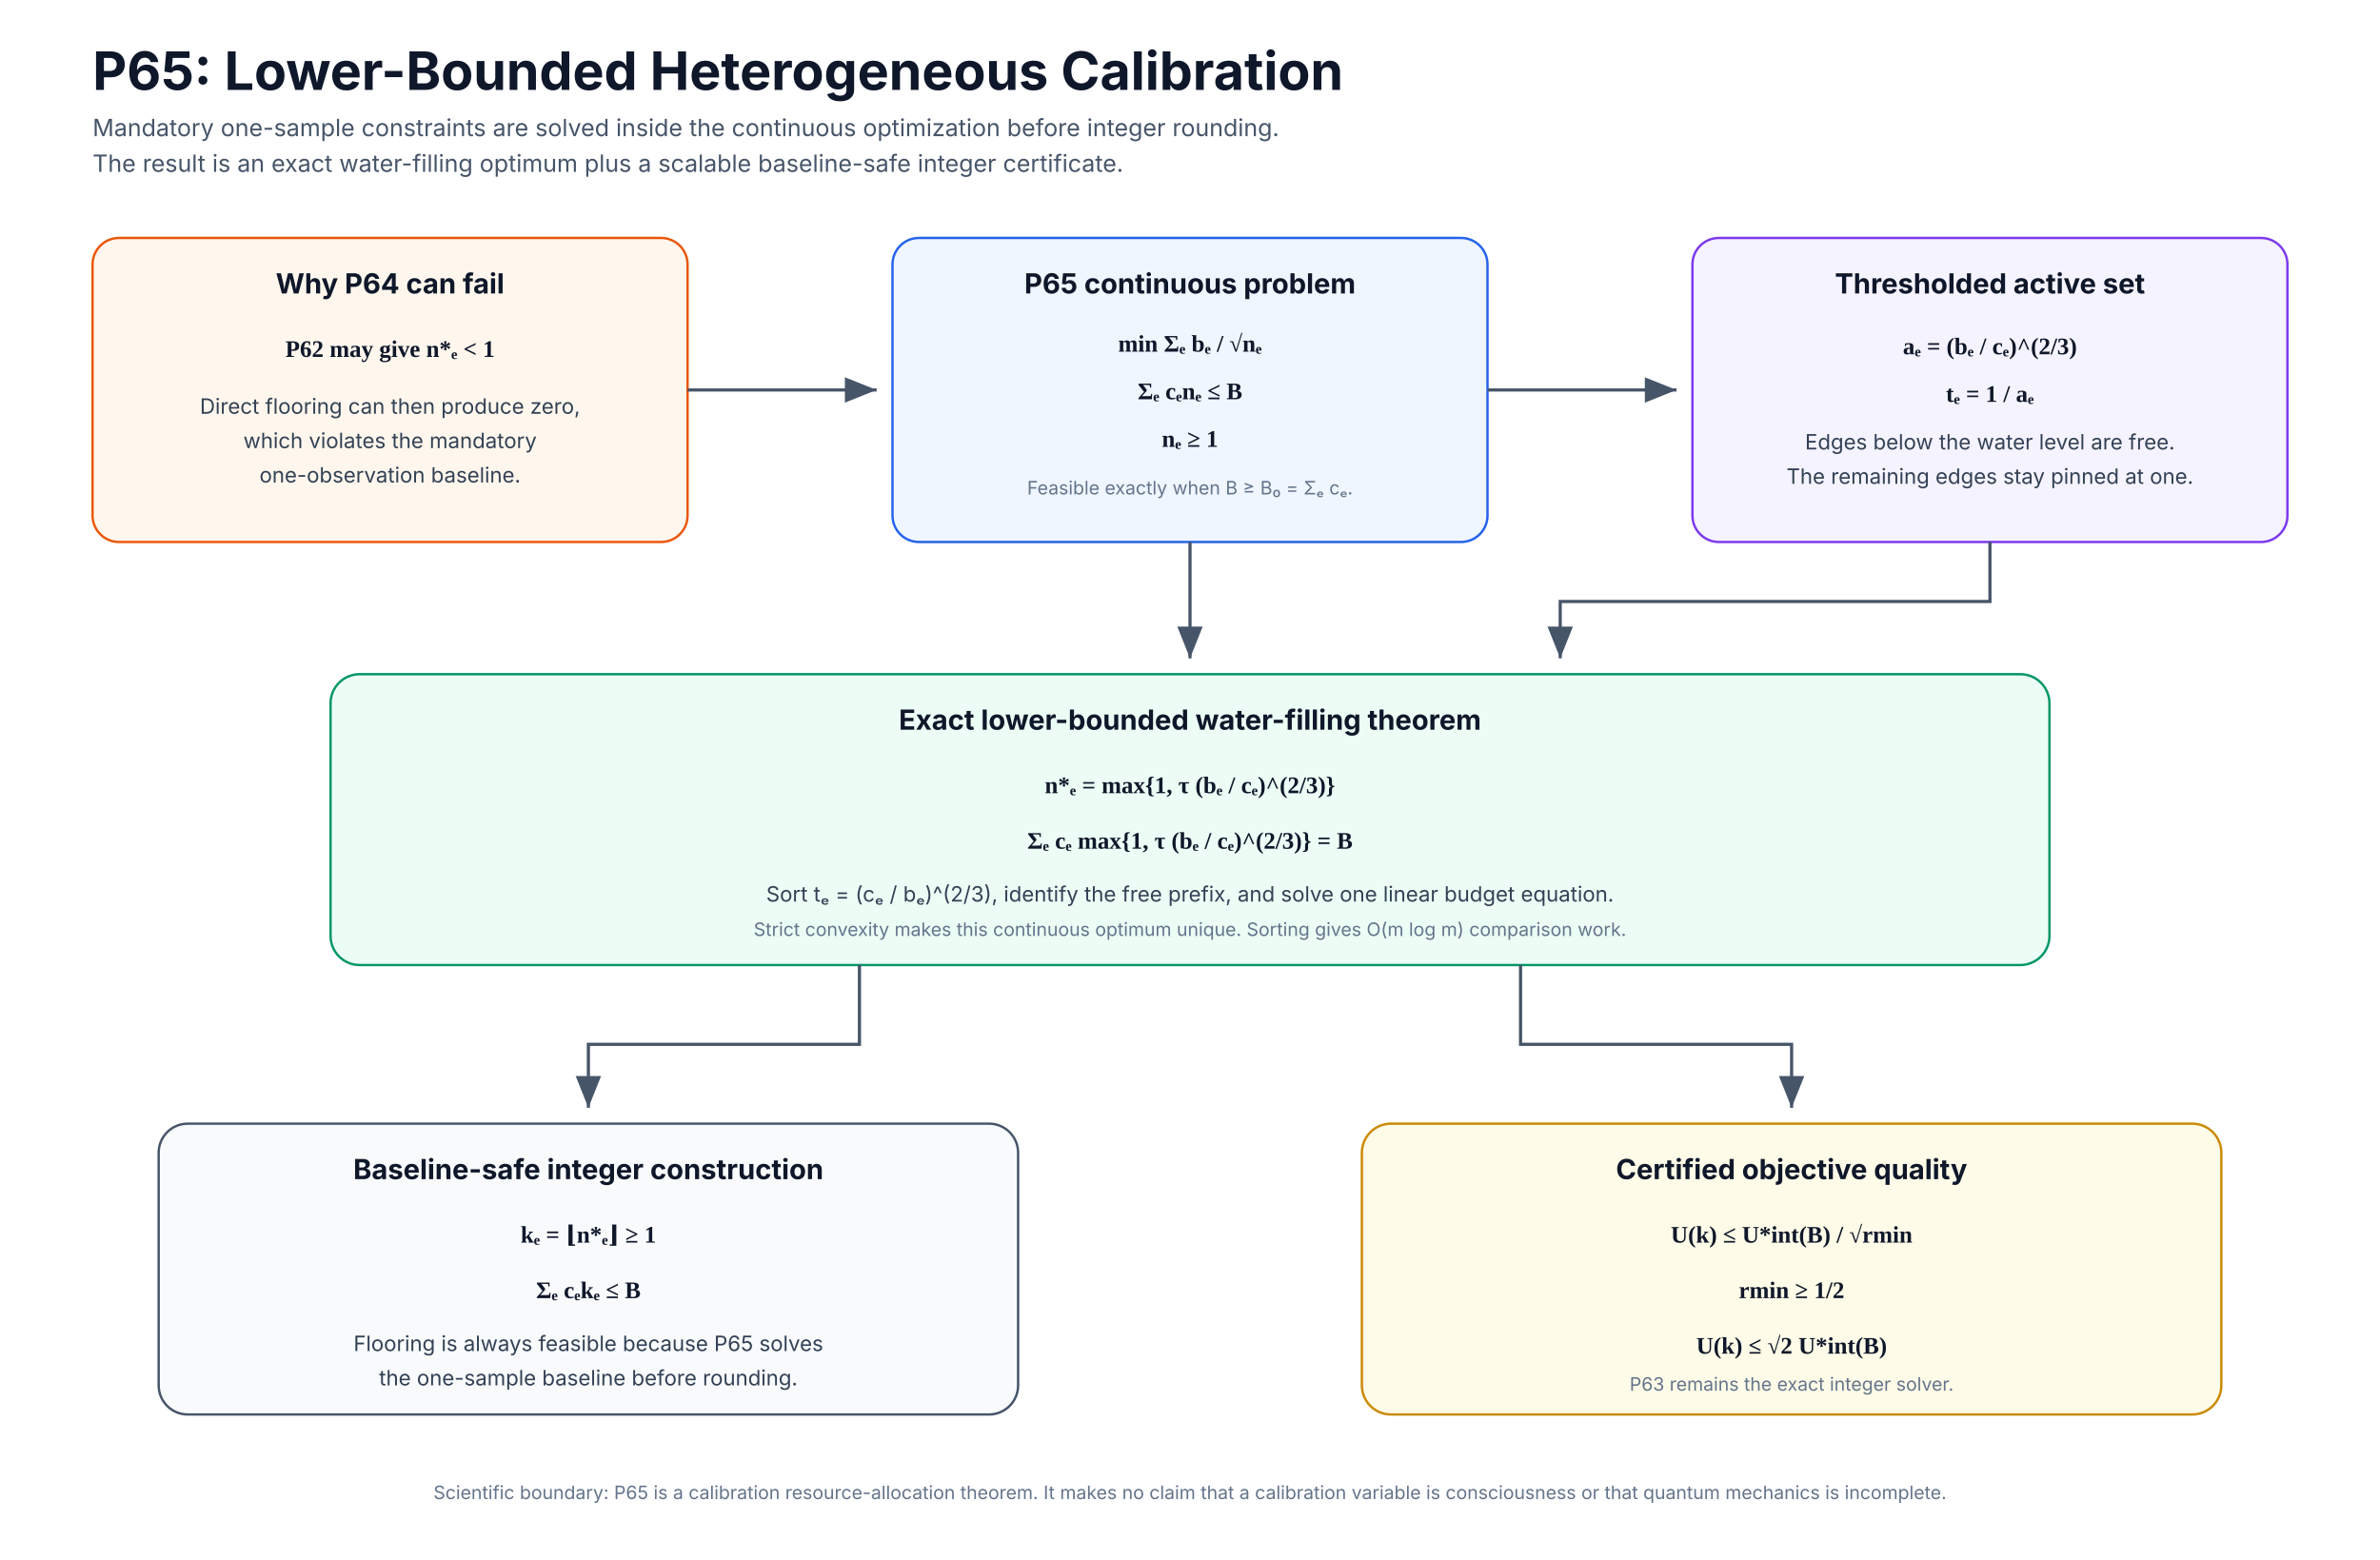
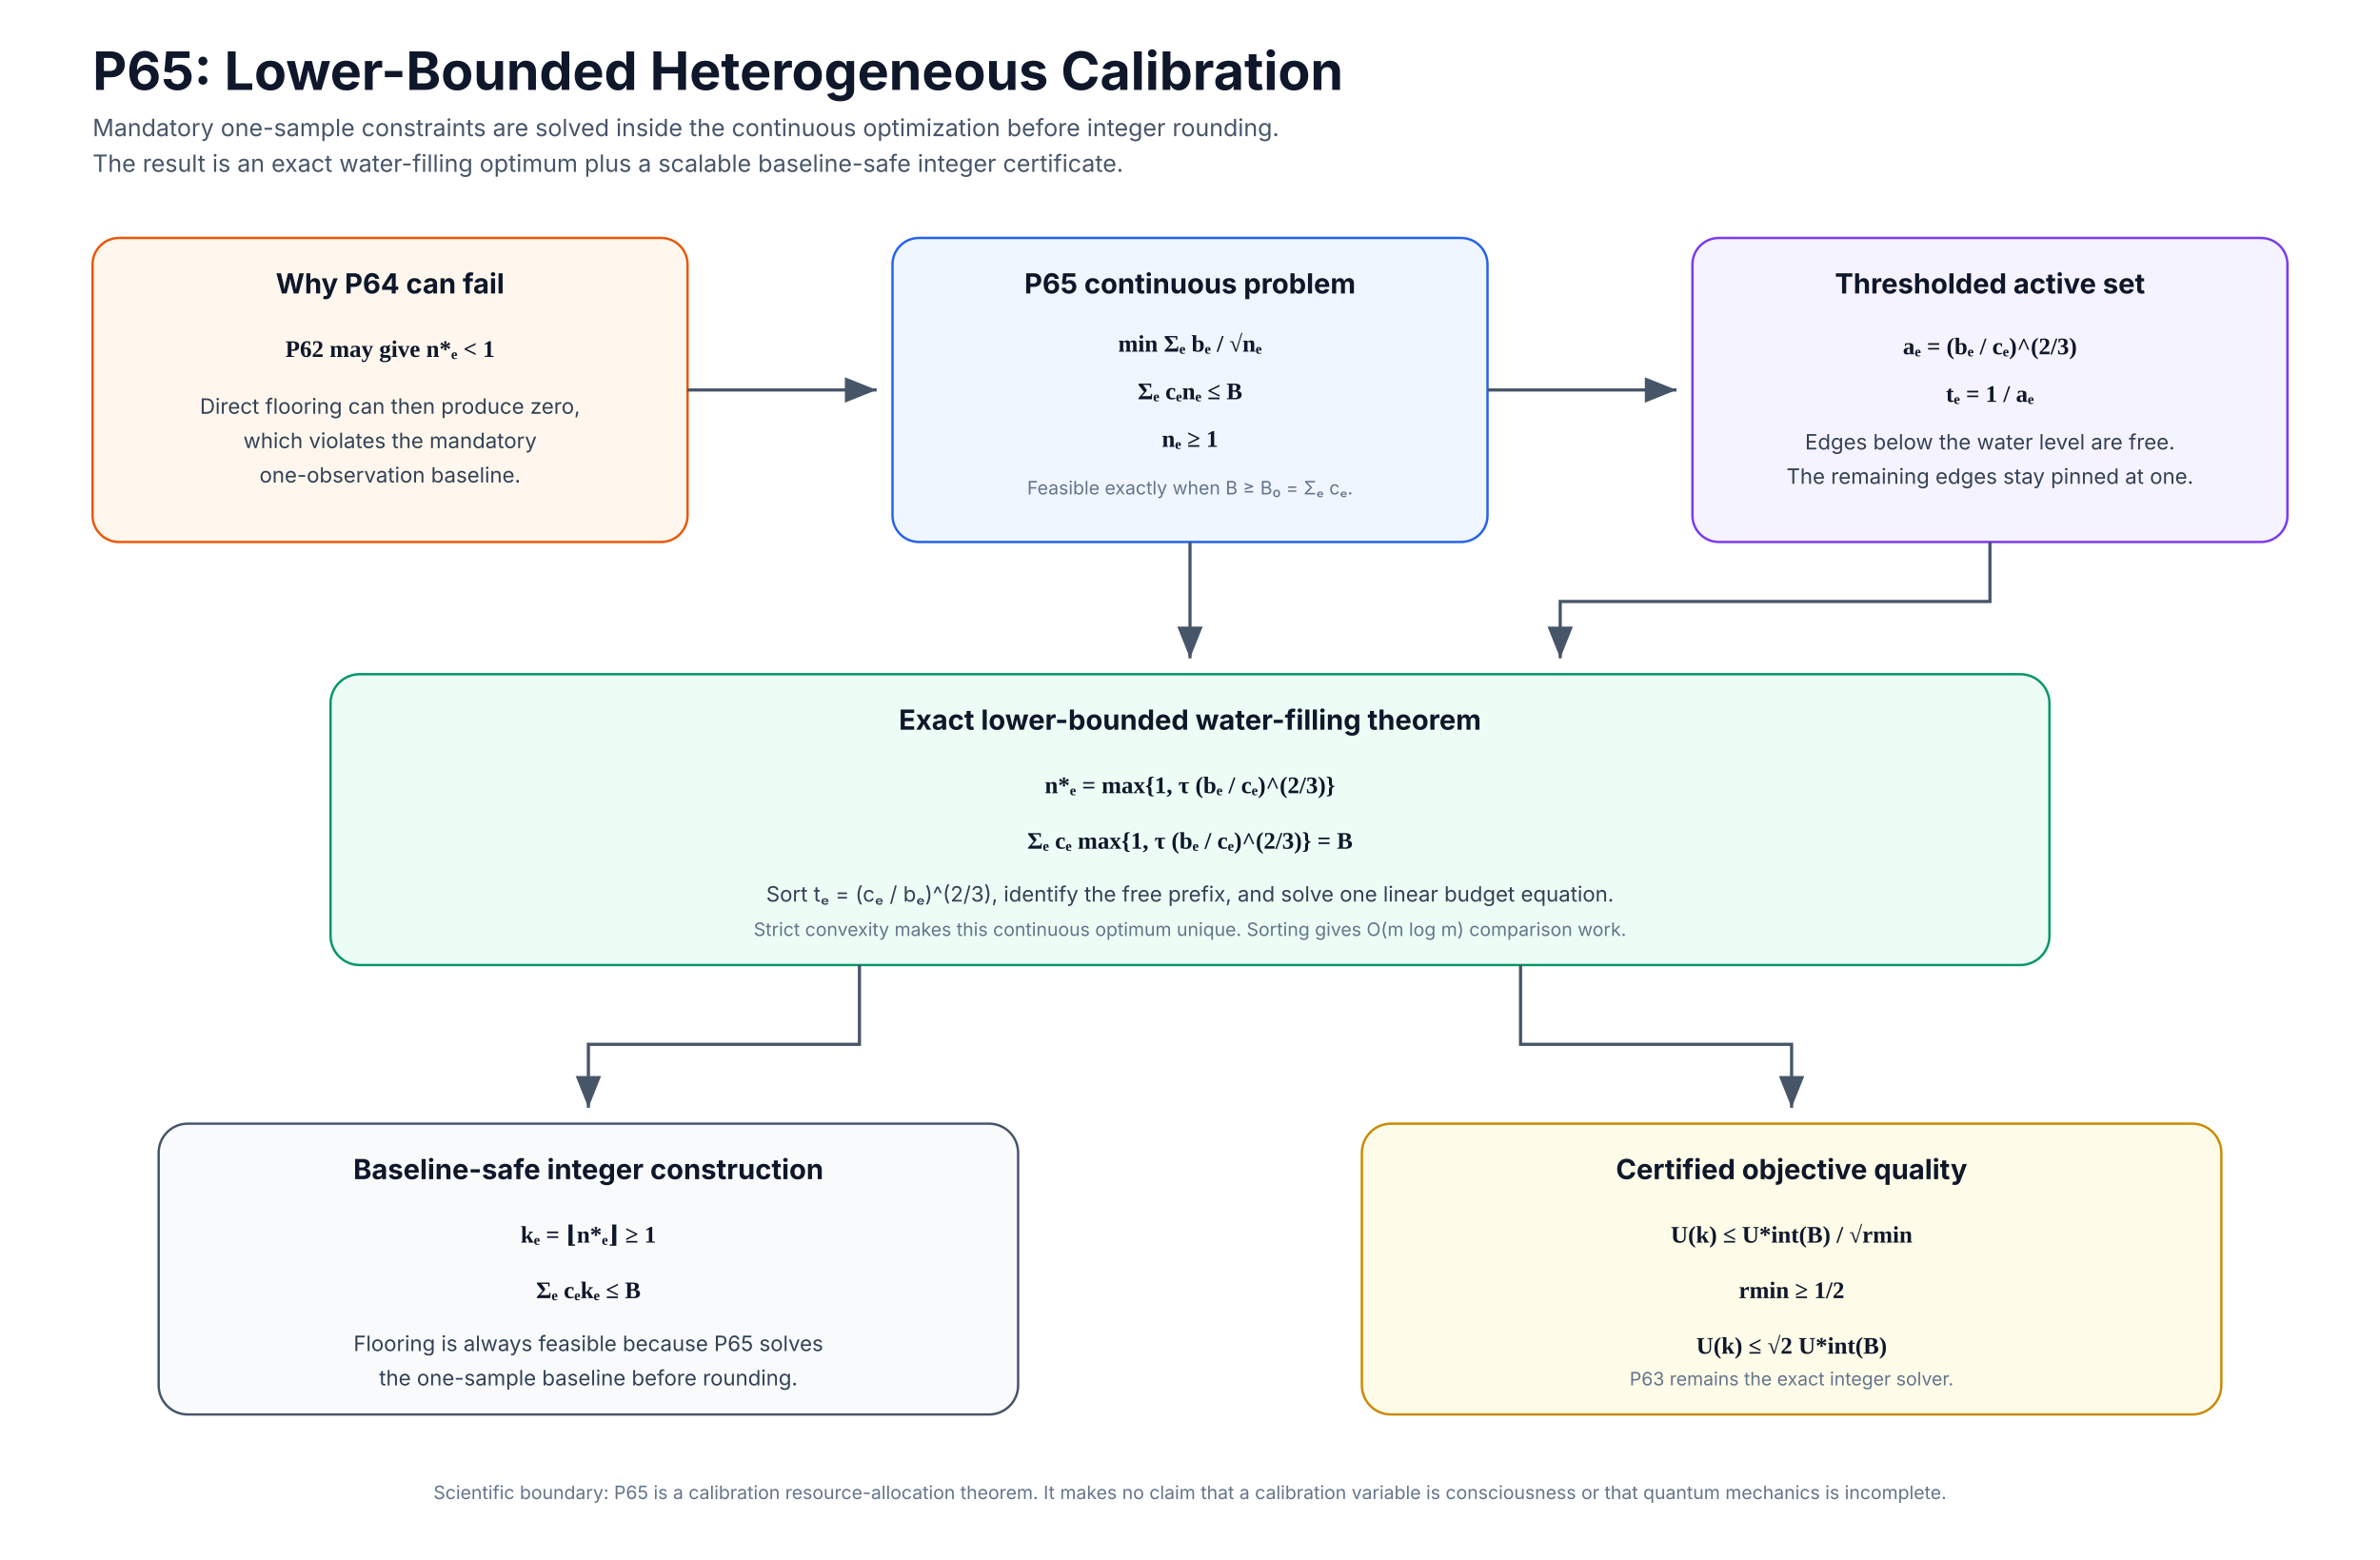
<svg xmlns="http://www.w3.org/2000/svg" width="1800" height="1180" viewBox="0 0 1800 1180" role="img" aria-labelledby="title desc">
  <defs>
    <marker id="arrow" markerWidth="12" markerHeight="12" refX="10" refY="4" orient="auto">
      <path d="M0 0 L0 8 L10 4 z" fill="#475569" />
    </marker>
    <style>
      .title{font:700 40px Inter,Segoe UI,Arial,sans-serif;fill:#0f172a}
      .subtitle{font:400 18px Inter,Segoe UI,Arial,sans-serif;fill:#475569}
      .head{font:700 21px Inter,Segoe UI,Arial,sans-serif;fill:#0f172a}
      .body{font:400 16px Inter,Segoe UI,Arial,sans-serif;fill:#334155}
      .small{font:400 14px Inter,Segoe UI,Arial,sans-serif;fill:#64748b}
      .eq{font:600 18px Georgia,'Times New Roman',serif;fill:#0f172a}
      .arrow{stroke:#475569;stroke-width:2.4;fill:none;marker-end:url(#arrow)}
      .card{stroke-width:1.8}
    </style>
  </defs>
  <rect width="1800" height="1180" fill="#ffffff" />
  <text x="70" y="68" class="title">P65: Lower-Bounded Heterogeneous Calibration</text>
  <text x="70" y="103" class="subtitle">Mandatory one-sample constraints are solved inside the continuous optimization before integer rounding.</text>
  <text x="70" y="130" class="subtitle">The result is an exact water-filling optimum plus a scalable baseline-safe integer certificate.</text>
  <g id="p64-limit" data-qa-block="true" data-x="70" data-y="180" data-width="450" data-height="230">
    <rect class="card" x="70" y="180" width="450" height="230" rx="20" fill="#fff7ed" stroke="#ea580c" />
    <text x="295" y="222" text-anchor="middle" class="head">Why P64 can fail</text>
    <text x="295" y="270" text-anchor="middle" class="eq">P62 may give n*ₑ &lt; 1</text>
    <text x="295" y="313" text-anchor="middle" class="body">Direct flooring can then produce zero,</text>
    <text x="295" y="339" text-anchor="middle" class="body">which violates the mandatory</text>
    <text x="295" y="365" text-anchor="middle" class="body">one-observation baseline.</text>
  </g>
  <g id="lower-bounded-problem" data-qa-block="true" data-x="675" data-y="180" data-width="450" data-height="230">
    <rect class="card" x="675" y="180" width="450" height="230" rx="20" fill="#eff6ff" stroke="#2563eb" />
    <text x="900" y="222" text-anchor="middle" class="head">P65 continuous problem</text>
    <text x="900" y="266" text-anchor="middle" class="eq">min Σₑ bₑ / √nₑ</text>
    <text x="900" y="302" text-anchor="middle" class="eq">Σₑ cₑnₑ ≤ B</text>
    <text x="900" y="338" text-anchor="middle" class="eq">nₑ ≥ 1</text>
    <text x="900" y="374" text-anchor="middle" class="small">Feasible exactly when B ≥ B₀ = Σₑ cₑ.</text>
  </g>
  <g id="active-set" data-qa-block="true" data-x="1280" data-y="180" data-width="450" data-height="230">
    <rect class="card" x="1280" y="180" width="450" height="230" rx="20" fill="#f5f3ff" stroke="#7c3aed" />
    <text x="1505" y="222" text-anchor="middle" class="head">Thresholded active set</text>
    <text x="1505" y="268" text-anchor="middle" class="eq">aₑ = (bₑ / cₑ)^(2/3)</text>
    <text x="1505" y="304" text-anchor="middle" class="eq">tₑ = 1 / aₑ</text>
    <text x="1505" y="340" text-anchor="middle" class="body">Edges below the water level are free.</text>
    <text x="1505" y="366" text-anchor="middle" class="body">The remaining edges stay pinned at one.</text>
  </g>
  <path class="arrow" d="M520 295 H663" data-from="p64-limit" data-to="lower-bounded-problem" />
  <path class="arrow" d="M1125 295 H1268" data-from="lower-bounded-problem" data-to="active-set" />
  <g id="water-filling" data-qa-block="true" data-x="250" data-y="510" data-width="1300" data-height="220">
    <rect class="card" x="250" y="510" width="1300" height="220" rx="22" fill="#ecfdf5" stroke="#059669" />
    <text x="900" y="552" text-anchor="middle" class="head">Exact lower-bounded water-filling theorem</text>
    <text x="900" y="600" text-anchor="middle" class="eq">n*ₑ = max{1, τ (bₑ / cₑ)^(2/3)}</text>
    <text x="900" y="642" text-anchor="middle" class="eq">Σₑ cₑ max{1, τ (bₑ / cₑ)^(2/3)} = B</text>
    <text x="900" y="682" text-anchor="middle" class="body">Sort tₑ = (cₑ / bₑ)^(2/3), identify the free prefix, and solve one linear budget equation.</text>
    <text x="900" y="708" text-anchor="middle" class="small">Strict convexity makes this continuous optimum unique. Sorting gives O(m log m) comparison work.</text>
  </g>
  <path class="arrow" d="M900 410 V498" data-from="lower-bounded-problem" data-to="water-filling" />
  <path class="arrow" d="M1505 410 V455 H1180 V498" data-from="active-set" data-to="water-filling" />
  <g id="integer-floor" data-qa-block="true" data-x="120" data-y="850" data-width="650" data-height="220">
    <rect class="card" x="120" y="850" width="650" height="220" rx="22" fill="#f8fafc" stroke="#475569" />
    <text x="445" y="892" text-anchor="middle" class="head">Baseline-safe integer construction</text>
    <text x="445" y="940" text-anchor="middle" class="eq">kₑ = ⌊n*ₑ⌋ ≥ 1</text>
    <text x="445" y="982" text-anchor="middle" class="eq">Σₑ cₑkₑ ≤ B</text>
    <text x="445" y="1022" text-anchor="middle" class="body">Flooring is always feasible because P65 solves</text>
    <text x="445" y="1048" text-anchor="middle" class="body">the one-sample baseline before rounding.</text>
  </g>
  <g id="certificates" data-qa-block="true" data-x="1030" data-y="850" data-width="650" data-height="220">
    <rect class="card" x="1030" y="850" width="650" height="220" rx="22" fill="#fefce8" stroke="#ca8a04" />
    <text x="1355" y="892" text-anchor="middle" class="head">Certified objective quality</text>
    <text x="1355" y="940" text-anchor="middle" class="eq">U(k) ≤ U*int(B) / √rmin</text>
    <text x="1355" y="982" text-anchor="middle" class="eq">rmin ≥ 1/2</text>
    <text x="1355" y="1024" text-anchor="middle" class="eq">U(k) ≤ √2 U*int(B)</text>
-     <text x="1355" y="1052" text-anchor="middle" class="small">P63 remains the exact integer solver.</text>
+     <text x="1355" y="1048" text-anchor="middle" class="small">P63 remains the exact integer solver.</text>
  </g>
  <path class="arrow" d="M650 730 V790 H445 V838" data-from="water-filling" data-to="integer-floor" />
  <path class="arrow" d="M1150 730 V790 H1355 V838" data-from="water-filling" data-to="certificates" />
  <text x="900" y="1134" text-anchor="middle" class="small">Scientific boundary: P65 is a calibration resource-allocation theorem. It makes no claim that a calibration variable is consciousness or that quantum mechanics is incomplete.</text>
</svg>
